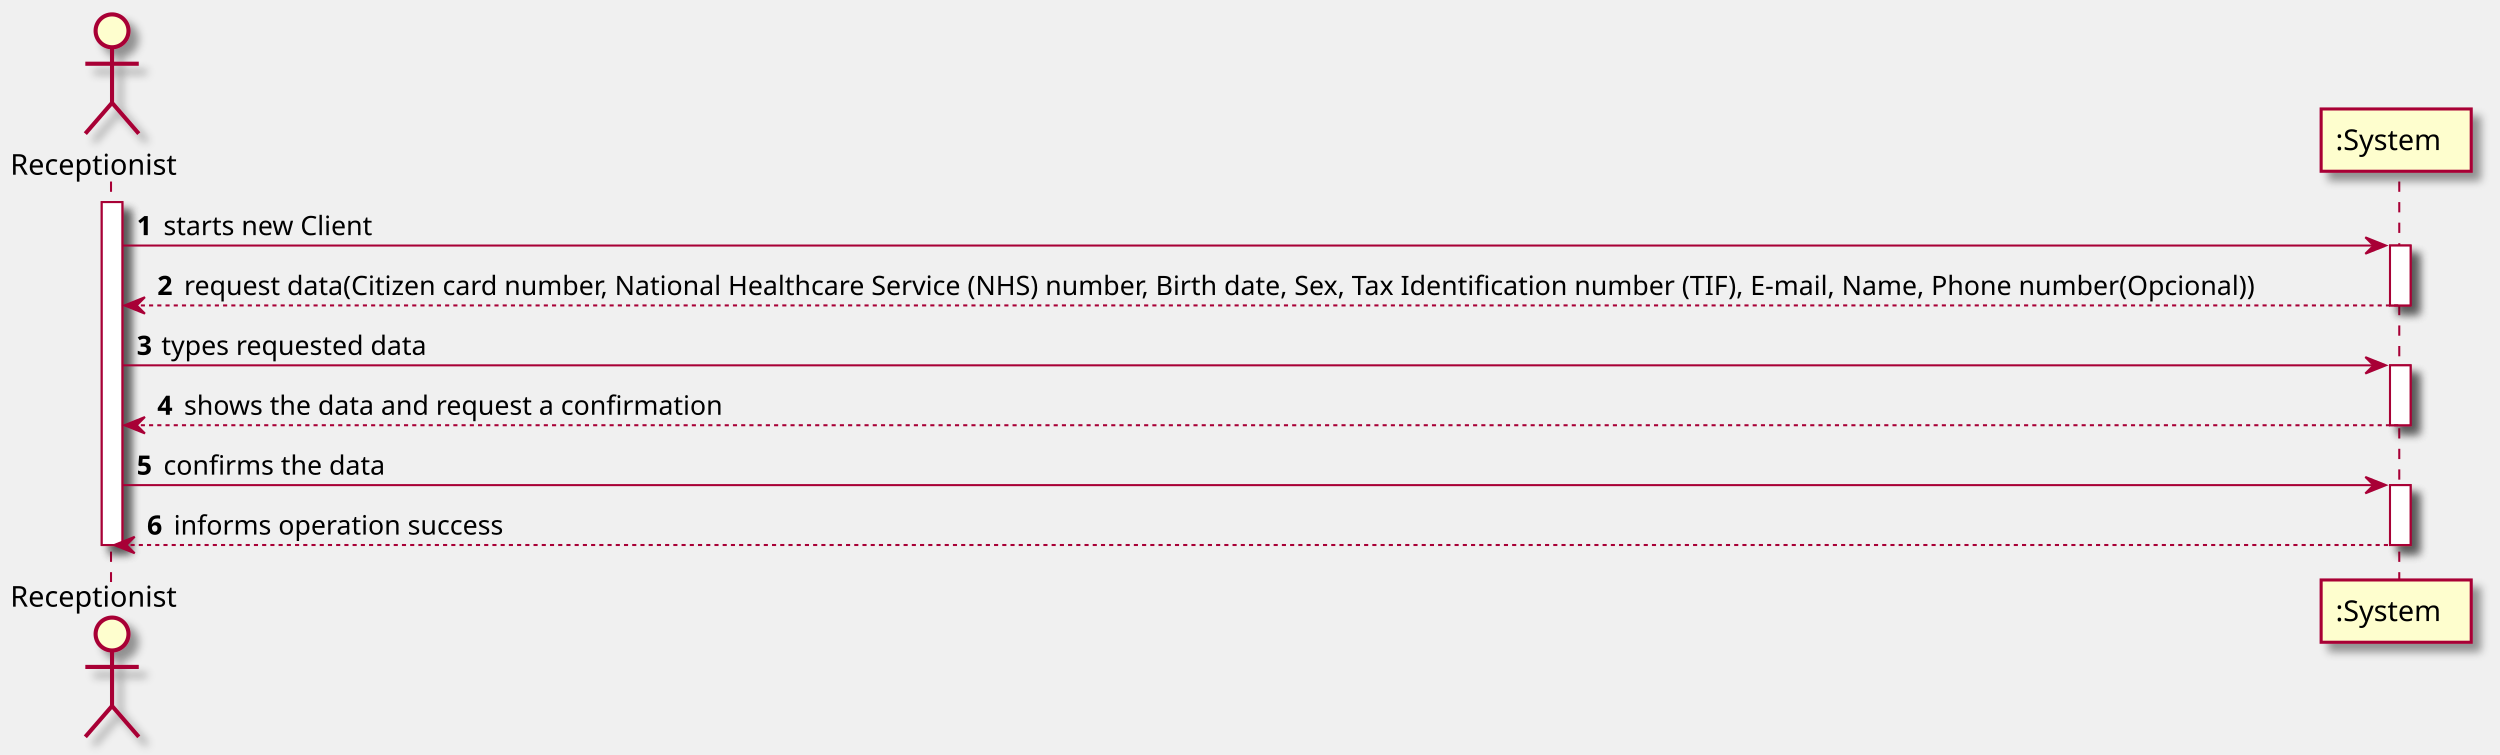
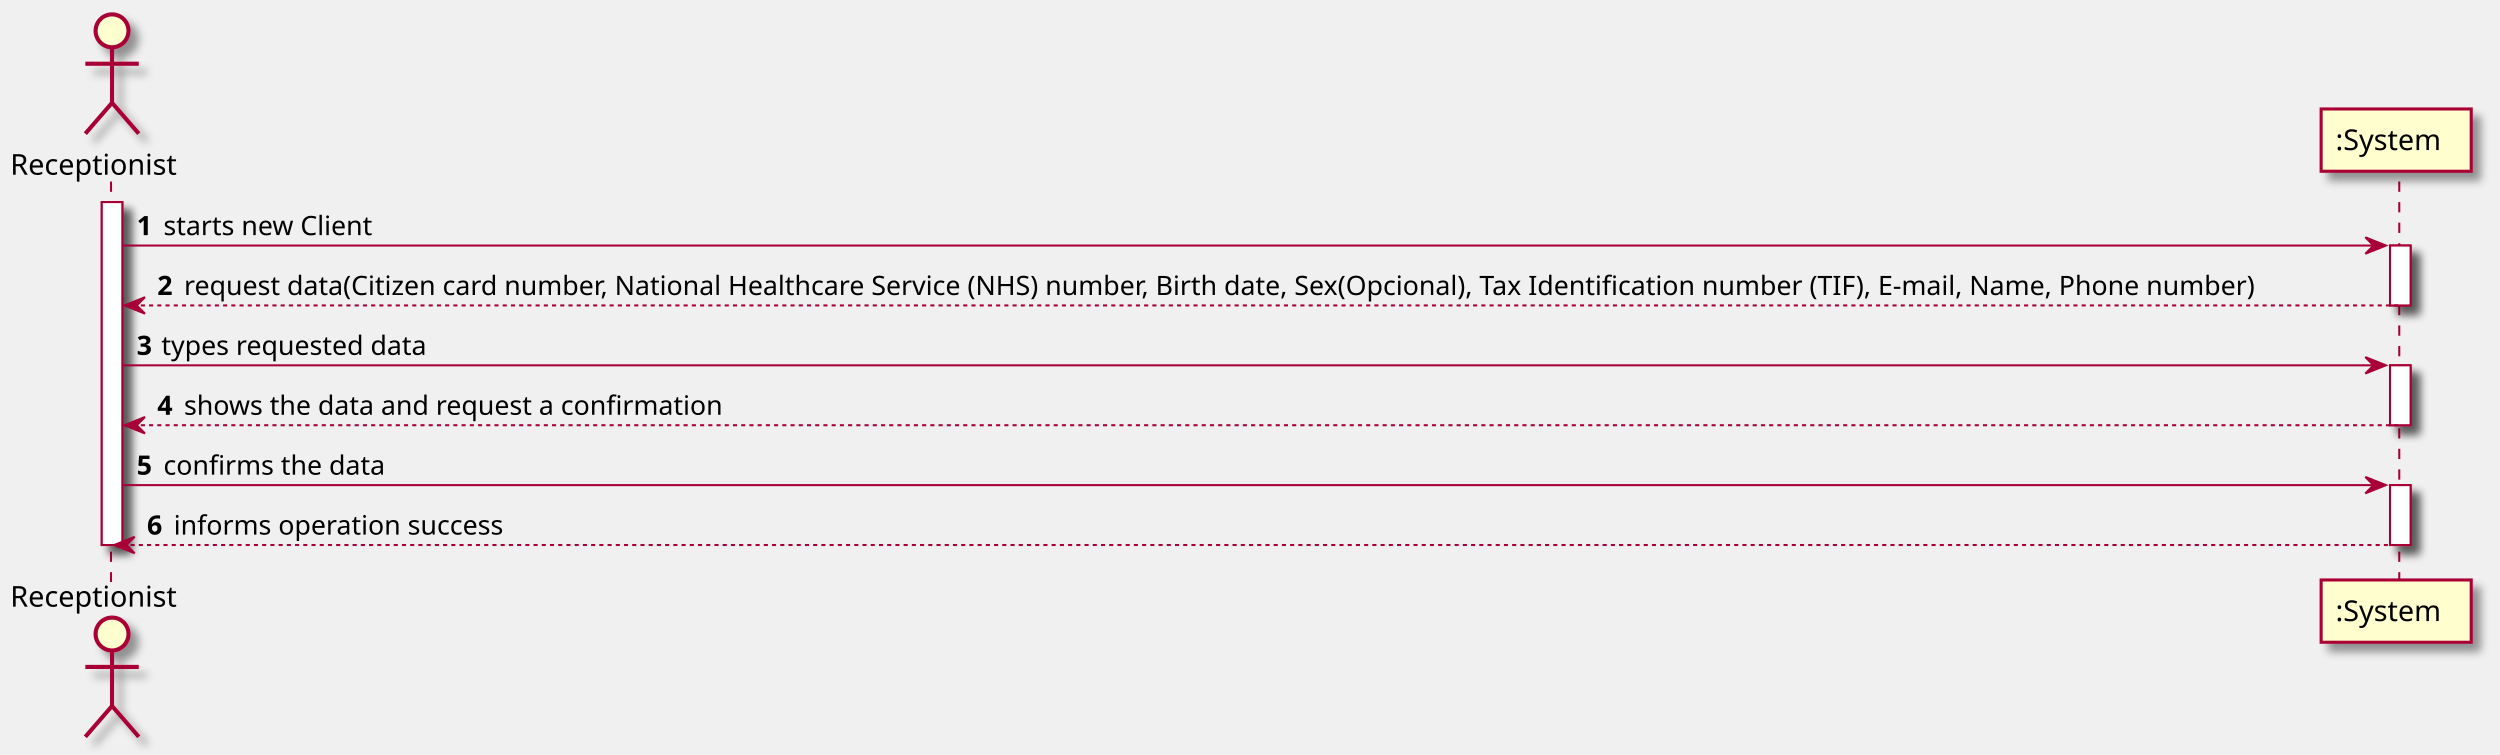
<svg xmlns="http://www.w3.org/2000/svg" contentScriptType="application/ecmascript" contentStyleType="text/css" height="367px" preserveAspectRatio="none" style="width:1216px;height:367px;" version="1.1" viewBox="0 0 1216 367" width="1216px" zoomAndPan="magnify">
  <defs>
-     <filter height="300%" id="f1ugiul607kbfg" width="300%" x="-1" y="-1">
+     <filter height="300%" id="f12zs9e1b6jqkc" width="300%" x="-1" y="-1">
      <feGaussianBlur result="blurOut" stdDeviation="2.0" />
      <feColorMatrix in="blurOut" result="blurOut2" type="matrix" values="0 0 0 0 0 0 0 0 0 0 0 0 0 0 0 0 0 0 .4 0" />
      <feOffset dx="4.0" dy="4.0" in="blurOut2" result="blurOut3" />
      <feBlend in="SourceGraphic" in2="blurOut3" mode="normal" />
    </filter>
  </defs>
  <g>
-     <rect fill="#FFFFFF" filter="url(#f1ugiul607kbfg)" height="166.797" style="stroke:#A80036;stroke-width:1.0;" width="10" x="49.5" y="98.297" />
-     <rect fill="#FFFFFF" filter="url(#f1ugiul607kbfg)" height="29.133" style="stroke:#A80036;stroke-width:1.0;" width="10" x="1162.5" y="119.43" />
-     <rect fill="#FFFFFF" filter="url(#f1ugiul607kbfg)" height="29.133" style="stroke:#A80036;stroke-width:1.0;" width="10" x="1162.5" y="177.695" />
-     <rect fill="#FFFFFF" filter="url(#f1ugiul607kbfg)" height="29.133" style="stroke:#A80036;stroke-width:1.0;" width="10" x="1162.5" y="235.961" />
+     <rect fill="#FFFFFF" filter="url(#f12zs9e1b6jqkc)" height="166.797" style="stroke:#A80036;stroke-width:1.0;" width="10" x="49.5" y="98.297" />
+     <rect fill="#FFFFFF" filter="url(#f12zs9e1b6jqkc)" height="29.133" style="stroke:#A80036;stroke-width:1.0;" width="10" x="1162.5" y="119.43" />
+     <rect fill="#FFFFFF" filter="url(#f12zs9e1b6jqkc)" height="29.133" style="stroke:#A80036;stroke-width:1.0;" width="10" x="1162.5" y="177.695" />
+     <rect fill="#FFFFFF" filter="url(#f12zs9e1b6jqkc)" height="29.133" style="stroke:#A80036;stroke-width:1.0;" width="10" x="1162.5" y="235.961" />
    <line style="stroke:#A80036;stroke-width:1.0;stroke-dasharray:5.0,5.0;" x1="54" x2="54" y1="88.297" y2="283.094" />
    <line style="stroke:#A80036;stroke-width:1.0;stroke-dasharray:5.0,5.0;" x1="1167" x2="1167" y1="88.297" y2="283.094" />
    <text fill="#000000" font-family="sans-serif" font-size="14" lengthAdjust="spacing" textLength="93" x="5" y="84.995">Receptionist</text>
-     <ellipse cx="54.5" cy="15" fill="#FEFECE" filter="url(#f1ugiul607kbfg)" rx="8" ry="8" style="stroke:#A80036;stroke-width:2.0;" />
-     <path d="M54.5,23 L54.5,50 M41.5,31 L67.5,31 M54.5,50 L41.5,65 M54.5,50 L67.5,65 " fill="none" filter="url(#f1ugiul607kbfg)" style="stroke:#A80036;stroke-width:2.0;" />
+     <ellipse cx="54.5" cy="15" fill="#FEFECE" filter="url(#f12zs9e1b6jqkc)" rx="8" ry="8" style="stroke:#A80036;stroke-width:2.0;" />
+     <path d="M54.5,23 L54.5,50 M41.5,31 L67.5,31 M54.5,50 L41.5,65 M54.5,50 L67.5,65 " fill="none" filter="url(#f12zs9e1b6jqkc)" style="stroke:#A80036;stroke-width:2.0;" />
    <text fill="#000000" font-family="sans-serif" font-size="14" lengthAdjust="spacing" textLength="93" x="5" y="295.089">Receptionist</text>
-     <ellipse cx="54.5" cy="308.391" fill="#FEFECE" filter="url(#f1ugiul607kbfg)" rx="8" ry="8" style="stroke:#A80036;stroke-width:2.0;" />
-     <path d="M54.5,316.391 L54.5,343.391 M41.5,324.391 L67.5,324.391 M54.5,343.391 L41.5,358.391 M54.5,343.391 L67.5,358.391 " fill="none" filter="url(#f1ugiul607kbfg)" style="stroke:#A80036;stroke-width:2.0;" />
-     <rect fill="#FEFECE" filter="url(#f1ugiul607kbfg)" height="30.297" style="stroke:#A80036;stroke-width:1.5;" width="73" x="1129" y="53" />
+     <ellipse cx="54.5" cy="308.391" fill="#FEFECE" filter="url(#f12zs9e1b6jqkc)" rx="8" ry="8" style="stroke:#A80036;stroke-width:2.0;" />
+     <path d="M54.5,316.391 L54.5,343.391 M41.5,324.391 L67.5,324.391 M54.5,343.391 L41.5,358.391 M54.5,343.391 L67.5,358.391 " fill="none" filter="url(#f12zs9e1b6jqkc)" style="stroke:#A80036;stroke-width:2.0;" />
+     <rect fill="#FEFECE" filter="url(#f12zs9e1b6jqkc)" height="30.297" style="stroke:#A80036;stroke-width:1.5;" width="73" x="1129" y="53" />
    <text fill="#000000" font-family="sans-serif" font-size="14" lengthAdjust="spacing" textLength="59" x="1136" y="72.995">:System</text>
-     <rect fill="#FEFECE" filter="url(#f1ugiul607kbfg)" height="30.297" style="stroke:#A80036;stroke-width:1.5;" width="73" x="1129" y="282.094" />
+     <rect fill="#FEFECE" filter="url(#f12zs9e1b6jqkc)" height="30.297" style="stroke:#A80036;stroke-width:1.5;" width="73" x="1129" y="282.094" />
    <text fill="#000000" font-family="sans-serif" font-size="14" lengthAdjust="spacing" textLength="59" x="1136" y="302.089">:System</text>
-     <rect fill="#FFFFFF" filter="url(#f1ugiul607kbfg)" height="166.797" style="stroke:#A80036;stroke-width:1.0;" width="10" x="49.5" y="98.297" />
-     <rect fill="#FFFFFF" filter="url(#f1ugiul607kbfg)" height="29.133" style="stroke:#A80036;stroke-width:1.0;" width="10" x="1162.5" y="119.43" />
-     <rect fill="#FFFFFF" filter="url(#f1ugiul607kbfg)" height="29.133" style="stroke:#A80036;stroke-width:1.0;" width="10" x="1162.5" y="177.695" />
-     <rect fill="#FFFFFF" filter="url(#f1ugiul607kbfg)" height="29.133" style="stroke:#A80036;stroke-width:1.0;" width="10" x="1162.5" y="235.961" />
+     <rect fill="#FFFFFF" filter="url(#f12zs9e1b6jqkc)" height="166.797" style="stroke:#A80036;stroke-width:1.0;" width="10" x="49.5" y="98.297" />
+     <rect fill="#FFFFFF" filter="url(#f12zs9e1b6jqkc)" height="29.133" style="stroke:#A80036;stroke-width:1.0;" width="10" x="1162.5" y="119.43" />
+     <rect fill="#FFFFFF" filter="url(#f12zs9e1b6jqkc)" height="29.133" style="stroke:#A80036;stroke-width:1.0;" width="10" x="1162.5" y="177.695" />
+     <rect fill="#FFFFFF" filter="url(#f12zs9e1b6jqkc)" height="29.133" style="stroke:#A80036;stroke-width:1.0;" width="10" x="1162.5" y="235.961" />
    <polygon fill="#A80036" points="1150.5,115.43,1160.5,119.43,1150.5,123.43,1154.5,119.43" style="stroke:#A80036;stroke-width:1.0;" />
    <line style="stroke:#A80036;stroke-width:1.0;" x1="59.5" x2="1156.5" y1="119.43" y2="119.43" />
    <text fill="#000000" font-family="sans-serif" font-size="13" font-weight="bold" lengthAdjust="spacing" textLength="9" x="66.5" y="114.364">1</text>
    <text fill="#000000" font-family="sans-serif" font-size="13" lengthAdjust="spacing" textLength="108" x="79.5" y="114.364">starts new Client</text>
    <polygon fill="#A80036" points="70.5,144.562,60.5,148.562,70.5,152.562,66.5,148.562" style="stroke:#A80036;stroke-width:1.0;" />
    <line style="stroke:#A80036;stroke-width:1.0;stroke-dasharray:2.0,2.0;" x1="64.5" x2="1166.5" y1="148.562" y2="148.562" />
    <text fill="#000000" font-family="sans-serif" font-size="13" font-weight="bold" lengthAdjust="spacing" textLength="9" x="76.5" y="143.497">2</text>
-     <text fill="#000000" font-family="sans-serif" font-size="13" lengthAdjust="spacing" textLength="1066" x="89.5" y="143.497">request data(Citizen card number, National Healthcare Service (NHS) number, Birth date, Sex, Tax Identification number (TIF), E-mail, Name, Phone number(Opcional))</text>
+     <text fill="#000000" font-family="sans-serif" font-size="13" lengthAdjust="spacing" textLength="1066" x="89.5" y="143.497">request data(Citizen card number, National Healthcare Service (NHS) number, Birth date, Sex(Opcional), Tax Identification number (TIF), E-mail, Name, Phone number)</text>
    <polygon fill="#A80036" points="1150.5,173.695,1160.5,177.695,1150.5,181.695,1154.5,177.695" style="stroke:#A80036;stroke-width:1.0;" />
    <line style="stroke:#A80036;stroke-width:1.0;" x1="59.5" x2="1156.5" y1="177.695" y2="177.695" />
    <text fill="#000000" font-family="sans-serif" font-size="13" font-weight="bold" lengthAdjust="spacing" textLength="8" x="66.5" y="172.629">3</text>
    <text fill="#000000" font-family="sans-serif" font-size="13" lengthAdjust="spacing" textLength="138" x="78.5" y="172.629">types requested data</text>
    <polygon fill="#A80036" points="70.5,202.828,60.5,206.828,70.5,210.828,66.5,206.828" style="stroke:#A80036;stroke-width:1.0;" />
    <line style="stroke:#A80036;stroke-width:1.0;stroke-dasharray:2.0,2.0;" x1="64.5" x2="1166.5" y1="206.828" y2="206.828" />
    <text fill="#000000" font-family="sans-serif" font-size="13" font-weight="bold" lengthAdjust="spacing" textLength="9" x="76.5" y="201.762">4</text>
    <text fill="#000000" font-family="sans-serif" font-size="13" lengthAdjust="spacing" textLength="277" x="89.5" y="201.762">shows the data and request a confirmation</text>
    <polygon fill="#A80036" points="1150.5,231.961,1160.5,235.961,1150.5,239.961,1154.5,235.961" style="stroke:#A80036;stroke-width:1.0;" />
    <line style="stroke:#A80036;stroke-width:1.0;" x1="59.5" x2="1156.5" y1="235.961" y2="235.961" />
    <text fill="#000000" font-family="sans-serif" font-size="13" font-weight="bold" lengthAdjust="spacing" textLength="9" x="66.5" y="230.895">5</text>
    <text fill="#000000" font-family="sans-serif" font-size="13" lengthAdjust="spacing" textLength="114" x="79.5" y="230.895">confirms the data</text>
    <polygon fill="#A80036" points="65.5,261.094,55.5,265.094,65.5,269.094,61.5,265.094" style="stroke:#A80036;stroke-width:1.0;" />
    <line style="stroke:#A80036;stroke-width:1.0;stroke-dasharray:2.0,2.0;" x1="59.5" x2="1166.5" y1="265.094" y2="265.094" />
    <text fill="#000000" font-family="sans-serif" font-size="13" font-weight="bold" lengthAdjust="spacing" textLength="9" x="71.5" y="260.028">6</text>
    <text fill="#000000" font-family="sans-serif" font-size="13" lengthAdjust="spacing" textLength="169" x="84.5" y="260.028">informs operation success</text>
  </g>
</svg>
